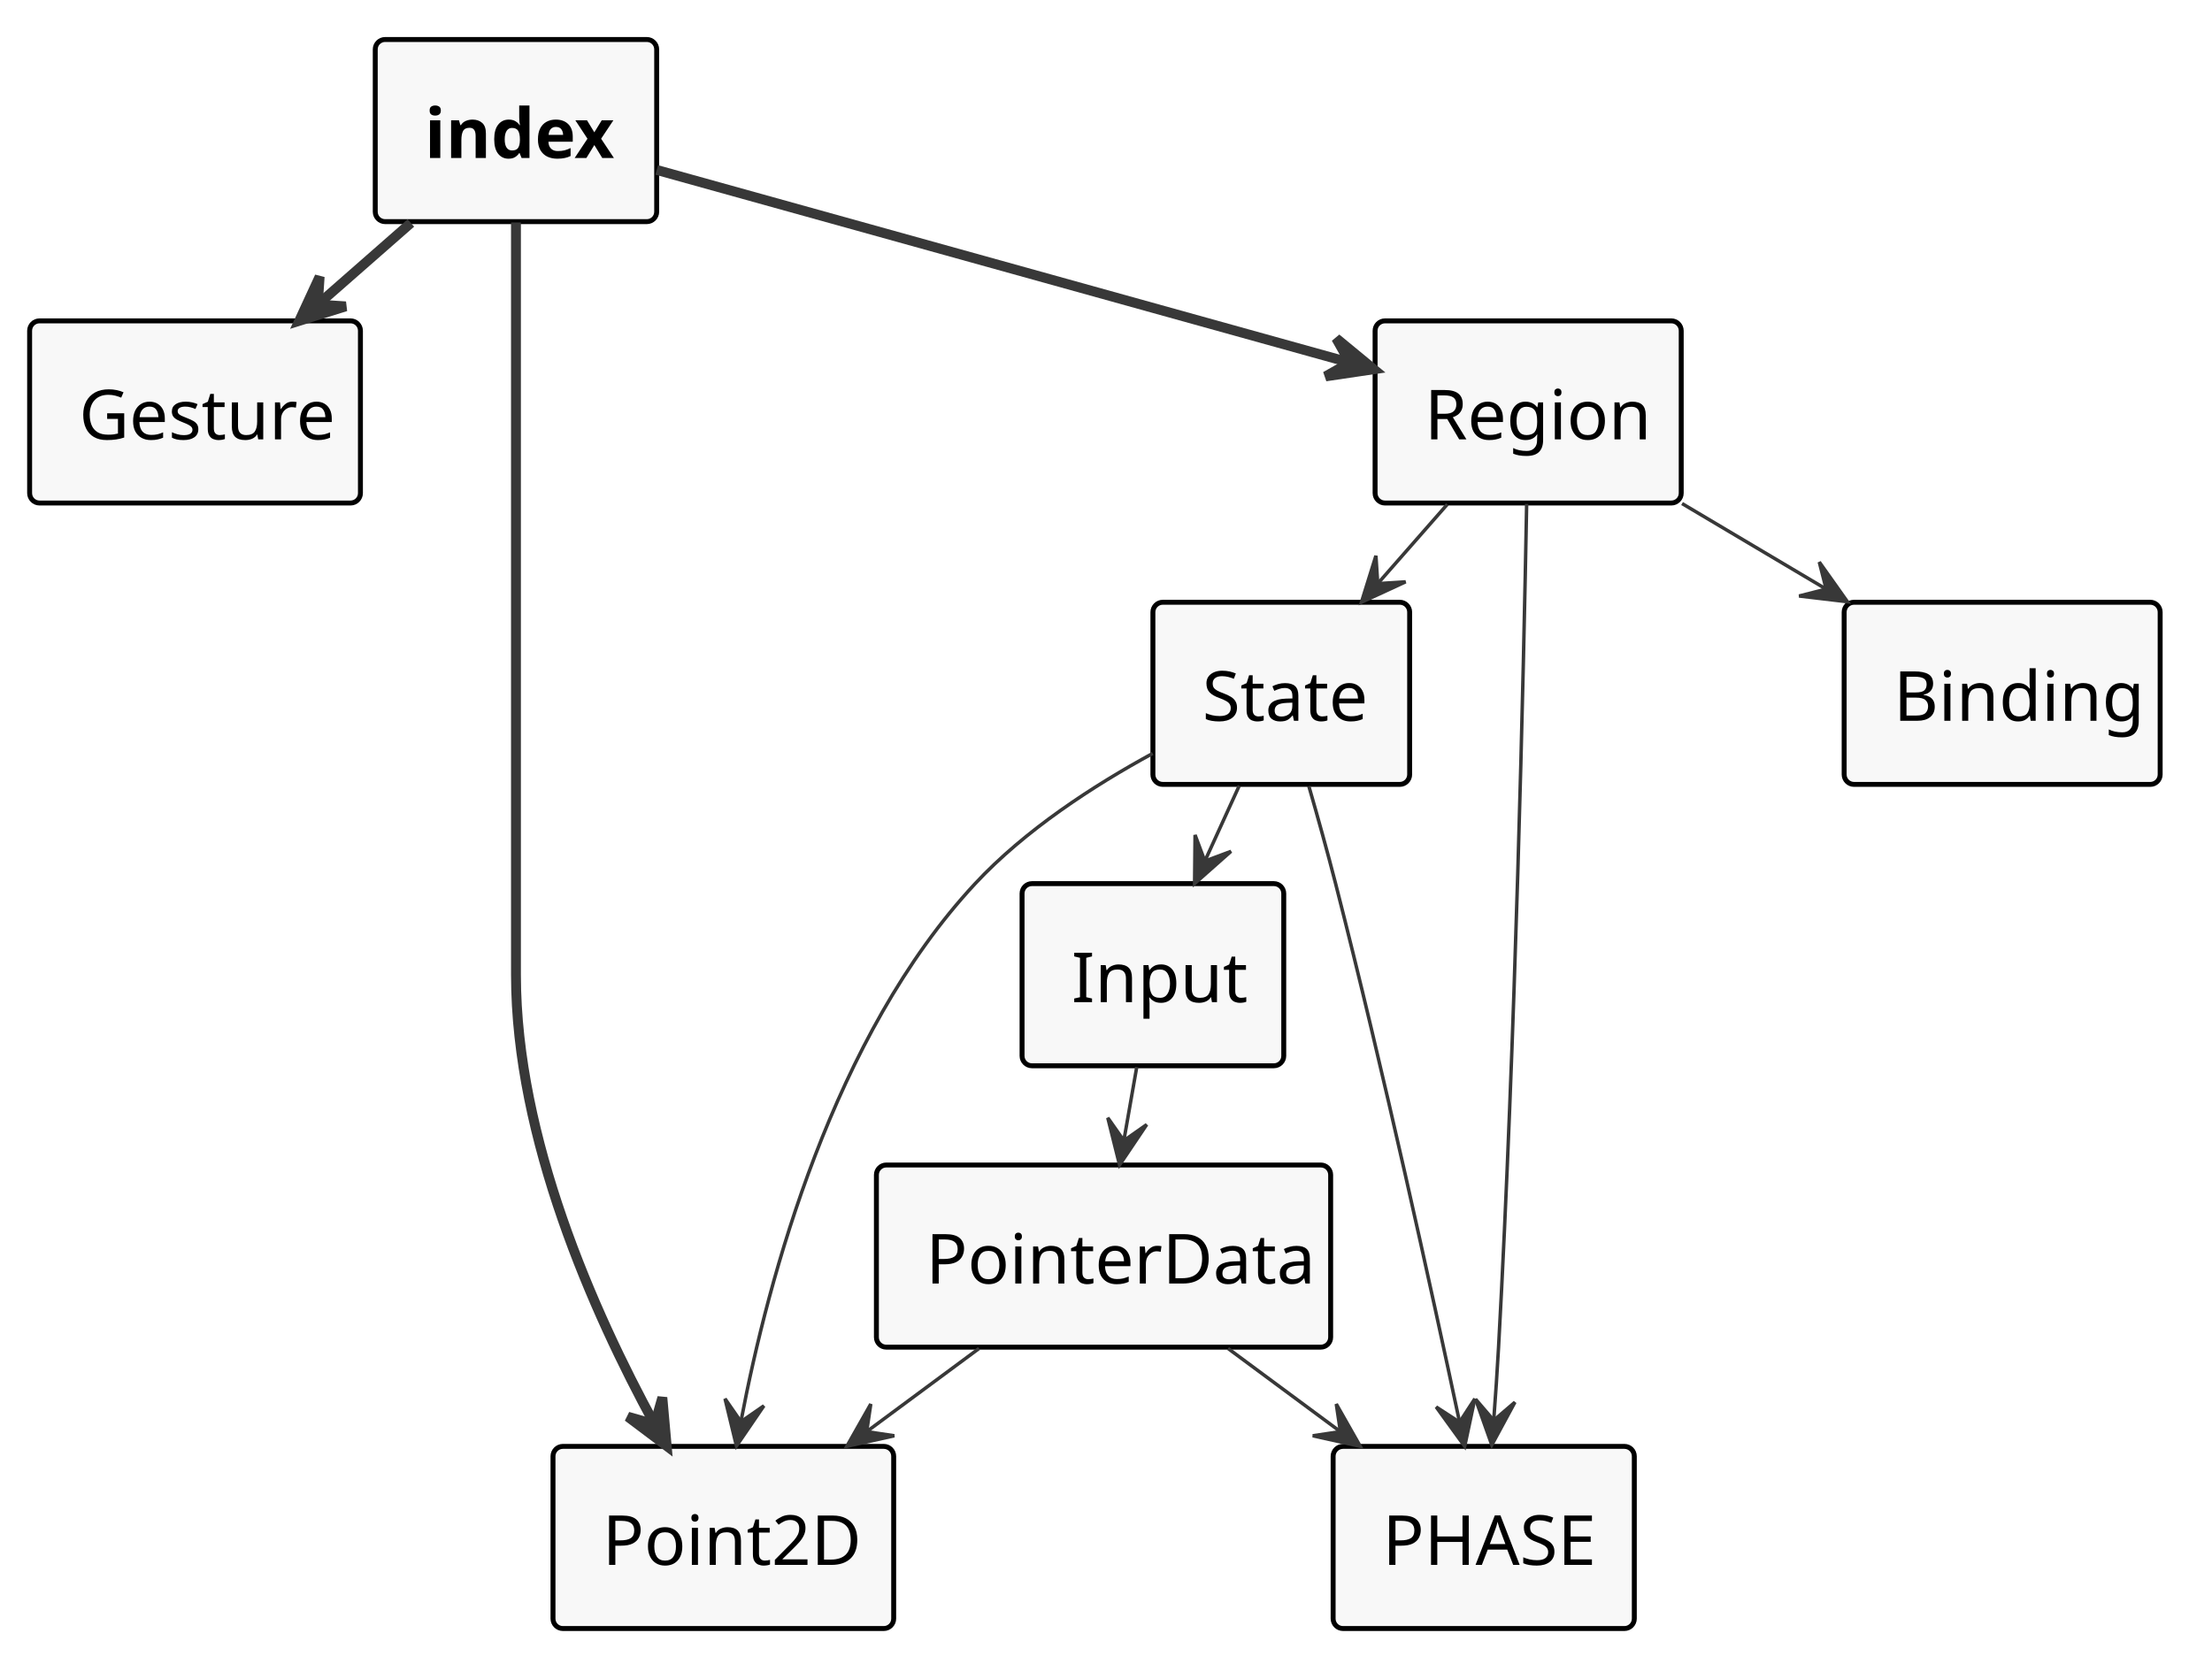
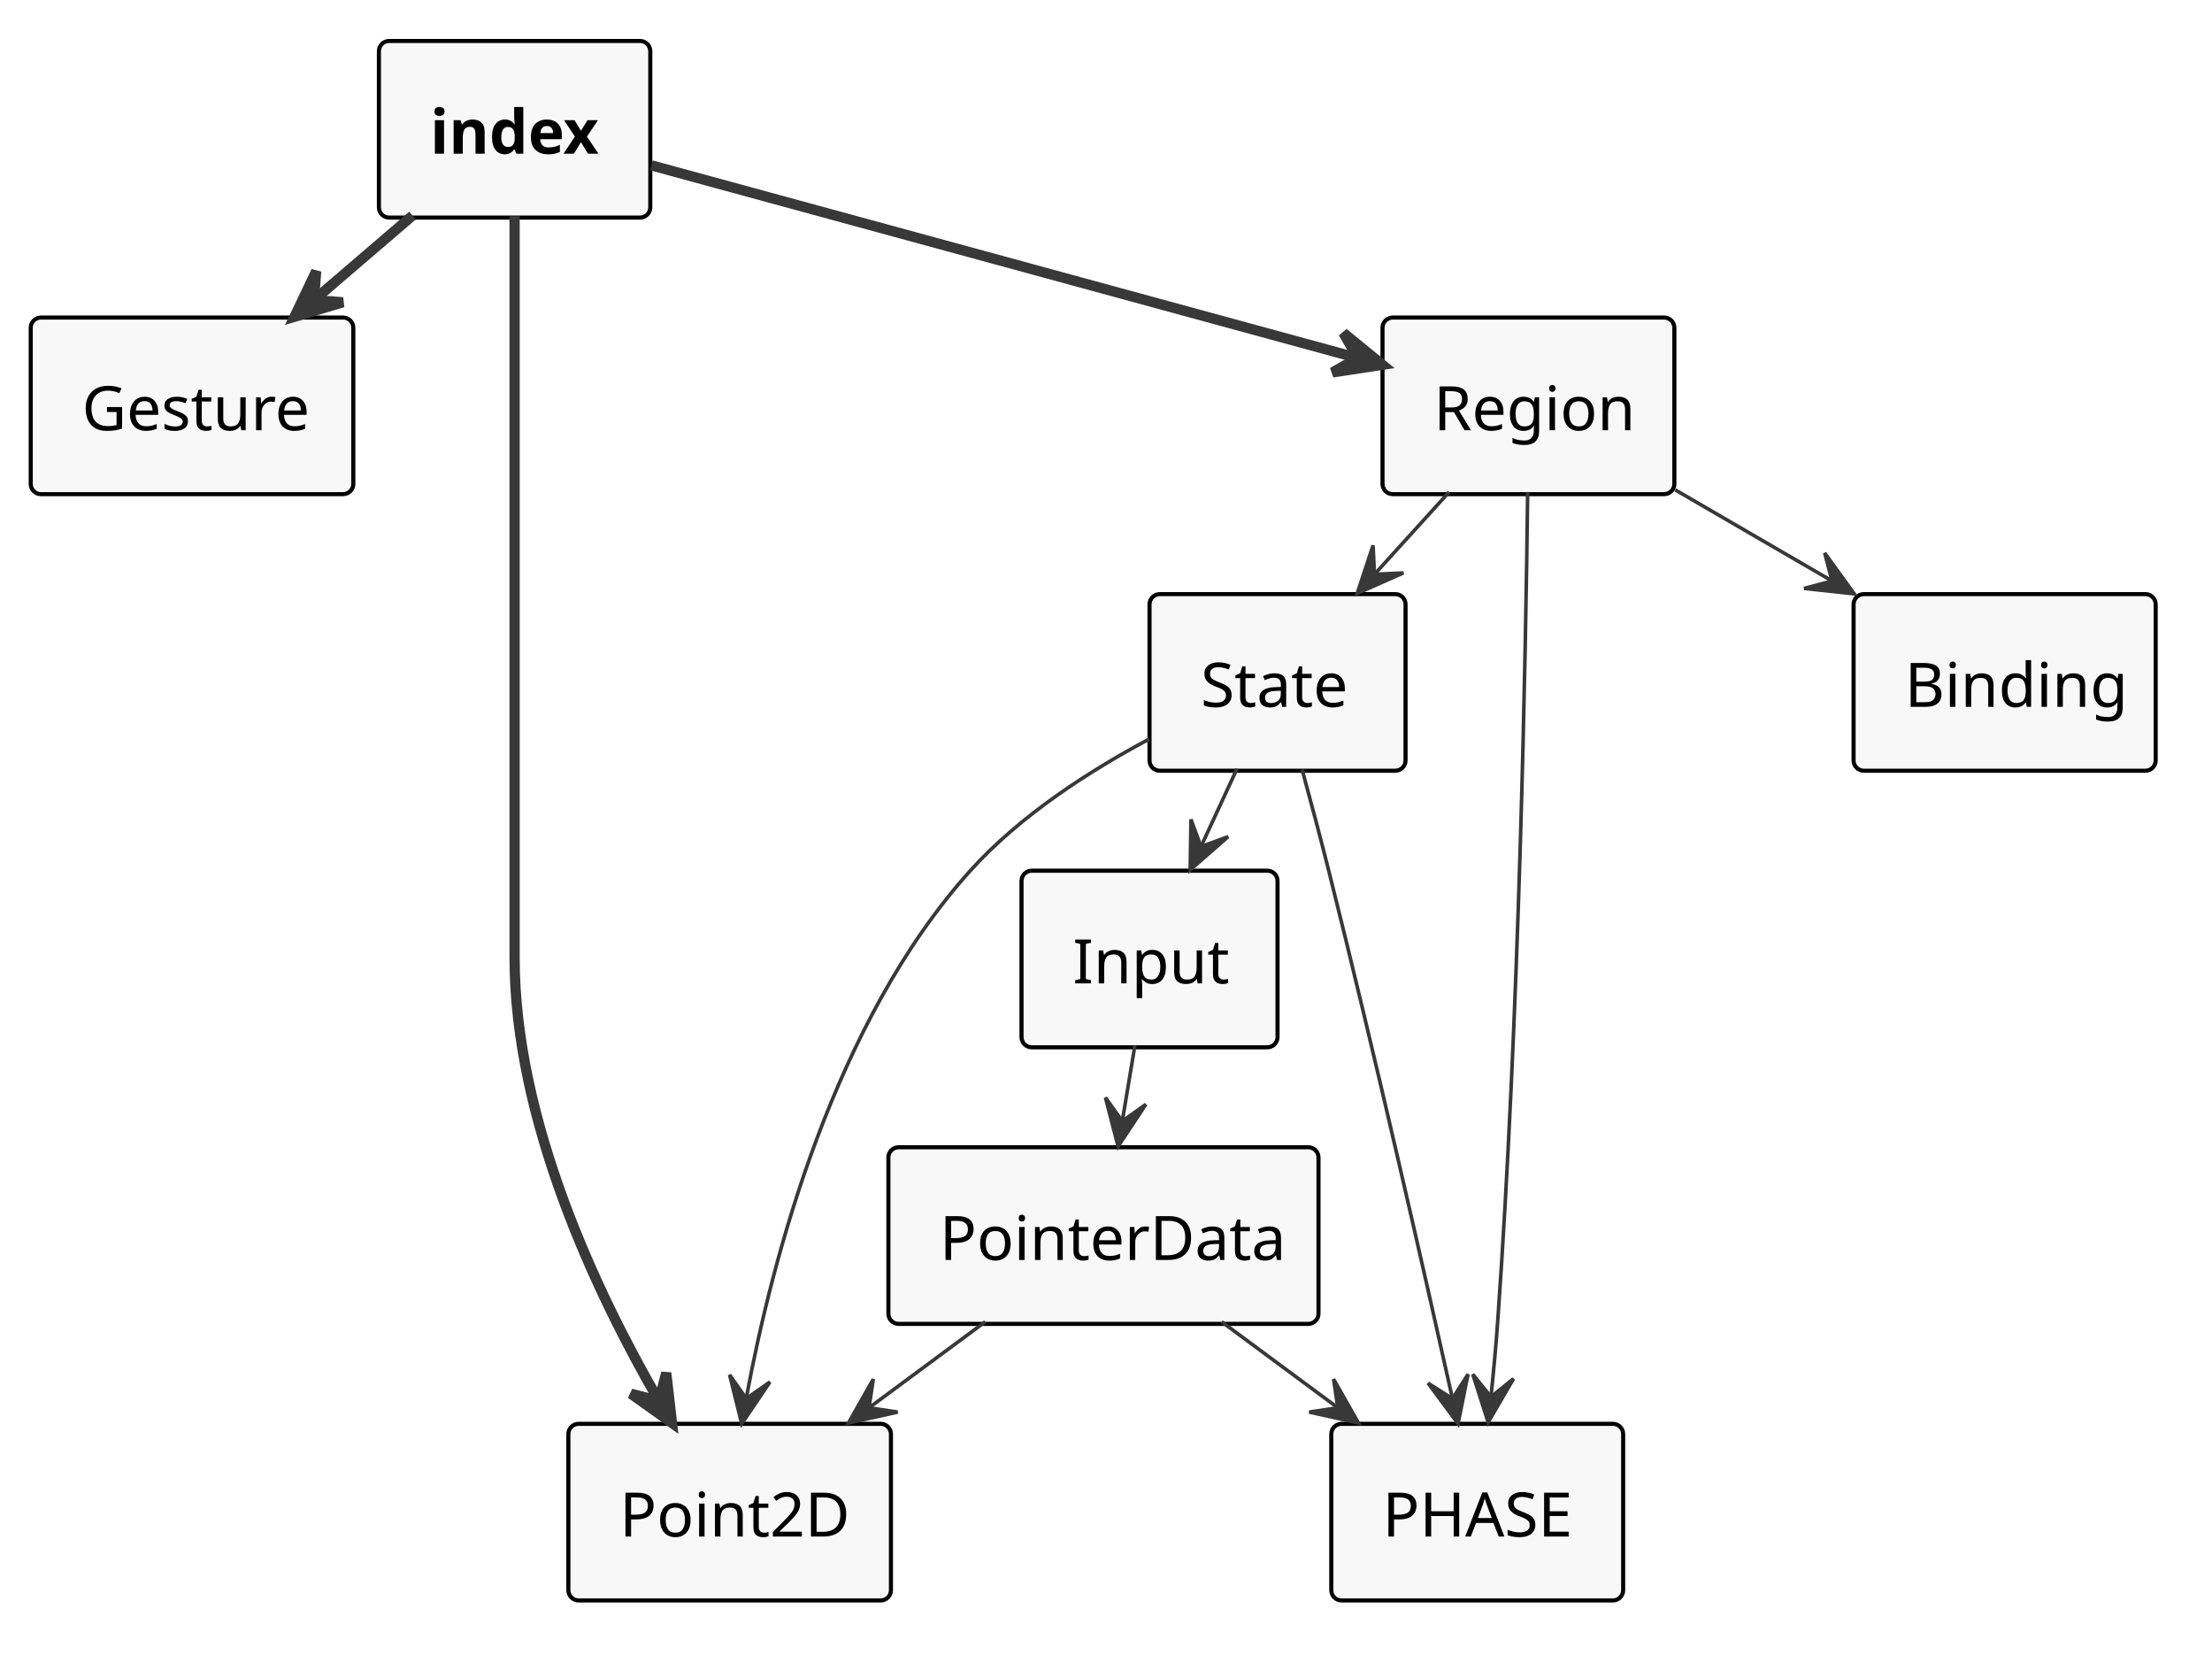
- <svg xmlns="http://www.w3.org/2000/svg" contentScriptType="application/ecmascript" contentStyleType="text/css" height="340px" preserveAspectRatio="none" style="width:448px;height:340px;" version="1.1" viewBox="0 0 448 340" width="448px" zoomAndPan="magnify">
+ <svg xmlns="http://www.w3.org/2000/svg" contentScriptType="application/ecmascript" contentStyleType="text/css" height="323px" preserveAspectRatio="none" style="width:432px;height:323px;" version="1.1" viewBox="0 0 432 323" width="432px" zoomAndPan="magnify">
  <defs />
  <g>
-     <rect fill="#F8F8F8" height="36.898" rx="2" ry="2" style="stroke: #000000; stroke-width: 1.0;" width="57" x="76" y="8" />
-     <text fill="#000000" font-family="Tahoma, sans-serif" font-size="14" font-weight="bold" lengthAdjust="spacingAndGlyphs" textLength="37" x="86" y="32.007">index</text>
-     <rect fill="#F8F8F8" height="36.898" rx="2" ry="2" style="stroke: #000000; stroke-width: 1.0;" width="64" x="373.5" y="122" />
-     <text fill="#000000" font-family="Tahoma, sans-serif" font-size="14" lengthAdjust="spacingAndGlyphs" textLength="44" x="383.5" y="146.007">Binding</text>
-     <rect fill="#F8F8F8" height="36.898" rx="2" ry="2" style="stroke: #000000; stroke-width: 1.0;" width="67" x="6" y="65" />
-     <text fill="#000000" font-family="Tahoma, sans-serif" font-size="14" lengthAdjust="spacingAndGlyphs" textLength="47" x="16" y="89.007">Gesture</text>
-     <rect fill="#F8F8F8" height="36.898" rx="2" ry="2" style="stroke: #000000; stroke-width: 1.0;" width="53" x="207" y="179" />
-     <text fill="#000000" font-family="Tahoma, sans-serif" font-size="14" lengthAdjust="spacingAndGlyphs" textLength="33" x="217" y="203.007">Input</text>
-     <rect fill="#F8F8F8" height="36.898" rx="2" ry="2" style="stroke: #000000; stroke-width: 1.0;" width="61" x="270" y="293" />
-     <text fill="#000000" font-family="Tahoma, sans-serif" font-size="14" lengthAdjust="spacingAndGlyphs" textLength="41" x="280" y="317.007">PHASE</text>
-     <rect fill="#F8F8F8" height="36.898" rx="2" ry="2" style="stroke: #000000; stroke-width: 1.0;" width="69" x="112" y="293" />
-     <text fill="#000000" font-family="Tahoma, sans-serif" font-size="14" lengthAdjust="spacingAndGlyphs" textLength="49" x="122" y="317.007">Point2D</text>
-     <rect fill="#F8F8F8" height="36.898" rx="2" ry="2" style="stroke: #000000; stroke-width: 1.0;" width="92" x="177.5" y="236" />
-     <text fill="#000000" font-family="Tahoma, sans-serif" font-size="14" lengthAdjust="spacingAndGlyphs" textLength="72" x="187.5" y="260.007">PointerData</text>
-     <rect fill="#F8F8F8" height="36.898" rx="2" ry="2" style="stroke: #000000; stroke-width: 1.0;" width="62" x="278.5" y="65" />
-     <text fill="#000000" font-family="Tahoma, sans-serif" font-size="14" lengthAdjust="spacingAndGlyphs" textLength="42" x="288.5" y="89.007">Region</text>
-     <rect fill="#F8F8F8" height="36.898" rx="2" ry="2" style="stroke: #000000; stroke-width: 1.0;" width="52" x="233.5" y="122" />
-     <text fill="#000000" font-family="Tahoma, sans-serif" font-size="14" lengthAdjust="spacingAndGlyphs" textLength="32" x="243.5" y="146.007">State</text>
-     <path d="M83.217,45.164 C77.207,50.434 70.614,56.215 64.412,61.654 " fill="none" id="index-Gesture" style="stroke: #383838; stroke-width: 2.0;" />
-     <polygon fill="#383838" points="60.609,64.989,70.013,62.062,64.368,61.692,64.739,56.047,60.609,64.989" style="stroke: #383838; stroke-width: 2.0;" />
-     <path d="M104.5,45.061 C104.5,67.623 104.5,106.854 104.5,140.5 C104.5,140.5 104.5,140.5 104.5,197.5 C104.5,230.582 120.265,265.919 132.478,288.33 " fill="none" id="index-Point2D" style="stroke: #383838; stroke-width: 2.0;" />
-     <polygon fill="#383838" points="135.023,292.91,134.149,283.101,132.595,288.54,127.156,286.986,135.023,292.91" style="stroke: #383838; stroke-width: 2.0;" />
-     <path d="M133.004,34.426 C169.54,44.584 232.932,62.21 272.971,73.343 " fill="none" id="index-Region" style="stroke: #383838; stroke-width: 2.0;" />
-     <polygon fill="#383838" points="278.219,74.802,270.619,68.537,273.401,73.463,268.476,76.245,278.219,74.802" style="stroke: #383838; stroke-width: 2.0;" />
-     <path d="M230.226,216.164 C229.406,220.837 228.515,225.913 227.659,230.795 " fill="none" id="Input-PointerData" style="stroke: #383838; stroke-width: 0.7;" />
-     <polygon fill="#383838" points="226.748,235.989,232.243,227.816,227.612,231.064,224.363,226.433,226.748,235.989" style="stroke: #383838; stroke-width: 0.7;" />
-     <path d="M248.713,273.164 C255.966,278.533 263.937,284.434 271.404,289.962 " fill="none" id="PointerData-PHASE" style="stroke: #383838; stroke-width: 0.7;" />
-     <polygon fill="#383838" points="275.494,292.989,270.64,284.419,271.475,290.014,265.88,290.849,275.494,292.989" style="stroke: #383838; stroke-width: 0.7;" />
-     <path d="M198.287,273.164 C191.034,278.533 183.063,284.434 175.596,289.962 " fill="none" id="PointerData-Point2D" style="stroke: #383838; stroke-width: 0.7;" />
-     <polygon fill="#383838" points="171.506,292.989,181.12,290.849,175.525,290.014,176.36,284.419,171.506,292.989" style="stroke: #383838; stroke-width: 0.7;" />
-     <path d="M340.668,102.006 C349.974,107.531 360.246,113.63 369.817,119.313 " fill="none" id="Region-Binding" style="stroke: #383838; stroke-width: 0.7;" />
-     <polygon fill="#383838" points="374.159,121.891,368.463,113.857,369.86,119.339,364.379,120.736,374.159,121.891" style="stroke: #383838; stroke-width: 0.7;" />
-     <path d="M309.196,102.072 C308.577,136.026 306.929,210.389 303.5,273 C303.241,277.719 302.898,282.759 302.536,287.585 " fill="none" id="Region-PHASE" style="stroke: #383838; stroke-width: 0.7;" />
-     <polygon fill="#383838" points="302.138,292.713,306.822,284.049,302.525,287.728,298.846,283.431,302.138,292.713" style="stroke: #383838; stroke-width: 0.7;" />
-     <path d="M293.128,102.164 C288.68,107.235 283.816,112.78 279.204,118.037 " fill="none" id="Region-State" style="stroke: #383838; stroke-width: 0.7;" />
-     <polygon fill="#383838" points="275.738,121.989,284.68,117.861,279.035,118.23,278.666,112.585,275.738,121.989" style="stroke: #383838; stroke-width: 0.7;" />
-     <path d="M250.987,159.164 C248.764,164.036 246.342,169.345 244.029,174.417 " fill="none" id="State-Input" style="stroke: #383838; stroke-width: 0.7;" />
-     <polygon fill="#383838" points="241.944,178.989,249.318,172.461,244.019,174.44,242.04,169.14,241.944,178.989" style="stroke: #383838; stroke-width: 0.7;" />
-     <path d="M265.081,159.242 C266.885,165.505 268.846,172.535 270.5,179 C280.201,216.916 289.93,261.349 295.575,287.919 " fill="none" id="State-PHASE" style="stroke: #383838; stroke-width: 0.7;" />
-     <polygon fill="#383838" points="296.649,292.988,298.697,283.355,295.613,288.097,290.871,285.012,296.649,292.988" style="stroke: #383838; stroke-width: 0.7;" />
-     <path d="M233.449,152.63 C221.421,159.177 207.602,168.151 197.5,179 C168.72,209.907 155.619,258.795 150.101,287.75 " fill="none" id="State-Point2D" style="stroke: #383838; stroke-width: 0.7;" />
-     <polygon fill="#383838" points="149.157,292.916,154.71,284.782,150.056,287.998,146.84,283.344,149.157,292.916" style="stroke: #383838; stroke-width: 0.7;" />
+     <rect fill="#F8F8F8" height="34.484" rx="2" ry="2" style="stroke: #000000; stroke-width: 0.8;" width="53" x="74" y="8" />
+     <text fill="#000000" font-family="Tahoma, sans-serif" font-size="12" font-weight="bold" lengthAdjust="spacingAndGlyphs" textLength="33" x="84" y="30.006">index</text>
+     <rect fill="#F8F8F8" height="34.484" rx="2" ry="2" style="stroke: #000000; stroke-width: 0.8;" width="59" x="362" y="116" />
+     <text fill="#000000" font-family="Tahoma, sans-serif" font-size="12" lengthAdjust="spacingAndGlyphs" textLength="39" x="372" y="138.006">Binding</text>
+     <rect fill="#F8F8F8" height="34.484" rx="2" ry="2" style="stroke: #000000; stroke-width: 0.8;" width="63" x="6" y="62" />
+     <text fill="#000000" font-family="Tahoma, sans-serif" font-size="12" lengthAdjust="spacingAndGlyphs" textLength="43" x="16" y="84.006">Gesture</text>
+     <rect fill="#F8F8F8" height="34.484" rx="2" ry="2" style="stroke: #000000; stroke-width: 0.8;" width="50" x="199.5" y="170" />
+     <text fill="#000000" font-family="Tahoma, sans-serif" font-size="12" lengthAdjust="spacingAndGlyphs" textLength="30" x="209.5" y="192.006">Input</text>
+     <rect fill="#F8F8F8" height="34.484" rx="2" ry="2" style="stroke: #000000; stroke-width: 0.8;" width="57" x="260" y="278" />
+     <text fill="#000000" font-family="Tahoma, sans-serif" font-size="12" lengthAdjust="spacingAndGlyphs" textLength="37" x="270" y="300.006">PHASE</text>
+     <rect fill="#F8F8F8" height="34.484" rx="2" ry="2" style="stroke: #000000; stroke-width: 0.8;" width="63" x="111" y="278" />
+     <text fill="#000000" font-family="Tahoma, sans-serif" font-size="12" lengthAdjust="spacingAndGlyphs" textLength="43" x="121" y="300.006">Point2D</text>
+     <rect fill="#F8F8F8" height="34.484" rx="2" ry="2" style="stroke: #000000; stroke-width: 0.8;" width="84" x="173.5" y="224" />
+     <text fill="#000000" font-family="Tahoma, sans-serif" font-size="12" lengthAdjust="spacingAndGlyphs" textLength="64" x="183.5" y="246.006">PointerData</text>
+     <rect fill="#F8F8F8" height="34.484" rx="2" ry="2" style="stroke: #000000; stroke-width: 0.8;" width="57" x="270" y="62" />
+     <text fill="#000000" font-family="Tahoma, sans-serif" font-size="12" lengthAdjust="spacingAndGlyphs" textLength="37" x="280" y="84.006">Region</text>
+     <rect fill="#F8F8F8" height="34.484" rx="2" ry="2" style="stroke: #000000; stroke-width: 0.8;" width="50" x="224.5" y="116" />
+     <text fill="#000000" font-family="Tahoma, sans-serif" font-size="12" lengthAdjust="spacingAndGlyphs" textLength="30" x="234.5" y="138.006">State</text>
+     <path d="M80.566,42.086 C74.476,47.306 67.717,53.1 61.392,58.521 " fill="none" id="_index-_Gesture" style="stroke: #383838; stroke-width: 2.0;" />
+     <polygon fill="#383838" points="57.52,61.84,66.957,59.02,61.316,58.586,61.75,52.946,57.52,61.84" style="stroke: #383838; stroke-width: 2.0;" />
+     <path d="M100.5,42.209 C100.5,63.521 100.5,100.938 100.5,133 C100.5,133 100.5,133 100.5,187 C100.5,218.742 116.454,252.381 128.696,273.522 " fill="none" id="_index-_Point2D" style="stroke: #383838; stroke-width: 2.0;" />
+     <polygon fill="#383838" points="131.245,277.838,130.113,268.055,128.702,273.533,123.224,272.123,131.245,277.838" style="stroke: #383838; stroke-width: 2.0;" />
+     <path d="M127.203,32.283 C162.864,42.008 226.043,59.239 264.9,69.836 " fill="none" id="_index-_Region" style="stroke: #383838; stroke-width: 2.0;" />
+     <polygon fill="#383838" points="269.982,71.222,262.351,64.995,265.158,69.907,260.246,72.713,269.982,71.222" style="stroke: #383838; stroke-width: 2.0;" />
+     <path d="M221.652,204.086 C220.881,208.715 220.034,213.796 219.222,218.667 " fill="none" id="_Input-_PointerData" style="stroke: #383838; stroke-width: 0.7;" />
+     <polygon fill="#383838" points="218.36,223.84,223.785,215.62,219.182,218.908,215.894,214.305,218.36,223.84" style="stroke: #383838; stroke-width: 0.7;" />
+     <path d="M238.598,258.086 C245.787,263.404 253.783,269.319 261.23,274.828 " fill="none" id="_PointerData-_PHASE" style="stroke: #383838; stroke-width: 0.7;" />
+     <polygon fill="#383838" points="265.302,277.84,260.445,269.272,261.282,274.866,255.688,275.703,265.302,277.84" style="stroke: #383838; stroke-width: 0.7;" />
+     <path d="M192.402,258.086 C185.213,263.404 177.217,269.319 169.77,274.828 " fill="none" id="_PointerData-_Point2D" style="stroke: #383838; stroke-width: 0.7;" />
+     <polygon fill="#383838" points="165.698,277.84,175.312,275.703,169.718,274.866,170.555,269.272,165.698,277.84" style="stroke: #383838; stroke-width: 0.7;" />
+     <path d="M327.162,95.642 C336.789,101.232 347.618,107.52 357.607,113.32 " fill="none" id="_Region-_Binding" style="stroke: #383838; stroke-width: 0.7;" />
+     <polygon fill="#383838" points="362.13,115.947,356.356,107.968,357.806,113.436,352.339,114.886,362.13,115.947" style="stroke: #383838; stroke-width: 0.7;" />
+     <path d="M298.349,96.052 C297.974,127.906 296.7,198.604 292.5,258 C292.165,262.733 291.693,267.795 291.191,272.609 " fill="none" id="_Region-_PHASE" style="stroke: #383838; stroke-width: 0.7;" />
+     <polygon fill="#383838" points="290.638,277.706,295.585,269.19,291.177,272.735,287.632,268.328,290.638,277.706" style="stroke: #383838; stroke-width: 0.7;" />
+     <path d="M282.996,96.086 C278.438,101.109 273.398,106.664 268.641,111.906 " fill="none" id="_Region-_State" style="stroke: #383838; stroke-width: 0.7;" />
+     <polygon fill="#383838" points="265.071,115.84,274.081,111.863,268.431,112.137,268.157,106.487,265.071,115.84" style="stroke: #383838; stroke-width: 0.7;" />
+     <path d="M241.59,150.086 C239.356,154.912 236.894,160.229 234.552,165.288 " fill="none" id="_State-_Input" style="stroke: #383838; stroke-width: 0.7;" />
+     <polygon fill="#383838" points="232.445,169.84,239.856,163.353,234.545,165.303,232.596,159.992,232.445,169.84" style="stroke: #383838; stroke-width: 0.7;" />
+     <path d="M254.31,150.284 C256,156.489 257.88,163.546 259.5,170 C268.514,205.907 278.046,247.869 283.624,272.895 " fill="none" id="_State-_PHASE" style="stroke: #383838; stroke-width: 0.7;" />
+     <polygon fill="#383838" points="284.753,277.97,286.703,268.316,283.667,273.089,278.894,270.053,284.753,277.97" style="stroke: #383838; stroke-width: 0.7;" />
+     <path d="M224.419,144.312 C212.671,150.573 199.167,159.273 189.5,170 C162.872,199.548 150.826,245.632 145.776,272.818 " fill="none" id="_State-_Point2D" style="stroke: #383838; stroke-width: 0.7;" />
+     <polygon fill="#383838" points="144.857,277.993,150.369,269.831,145.731,273.07,142.492,268.432,144.857,277.993" style="stroke: #383838; stroke-width: 0.7;" />
  </g>
</svg>
